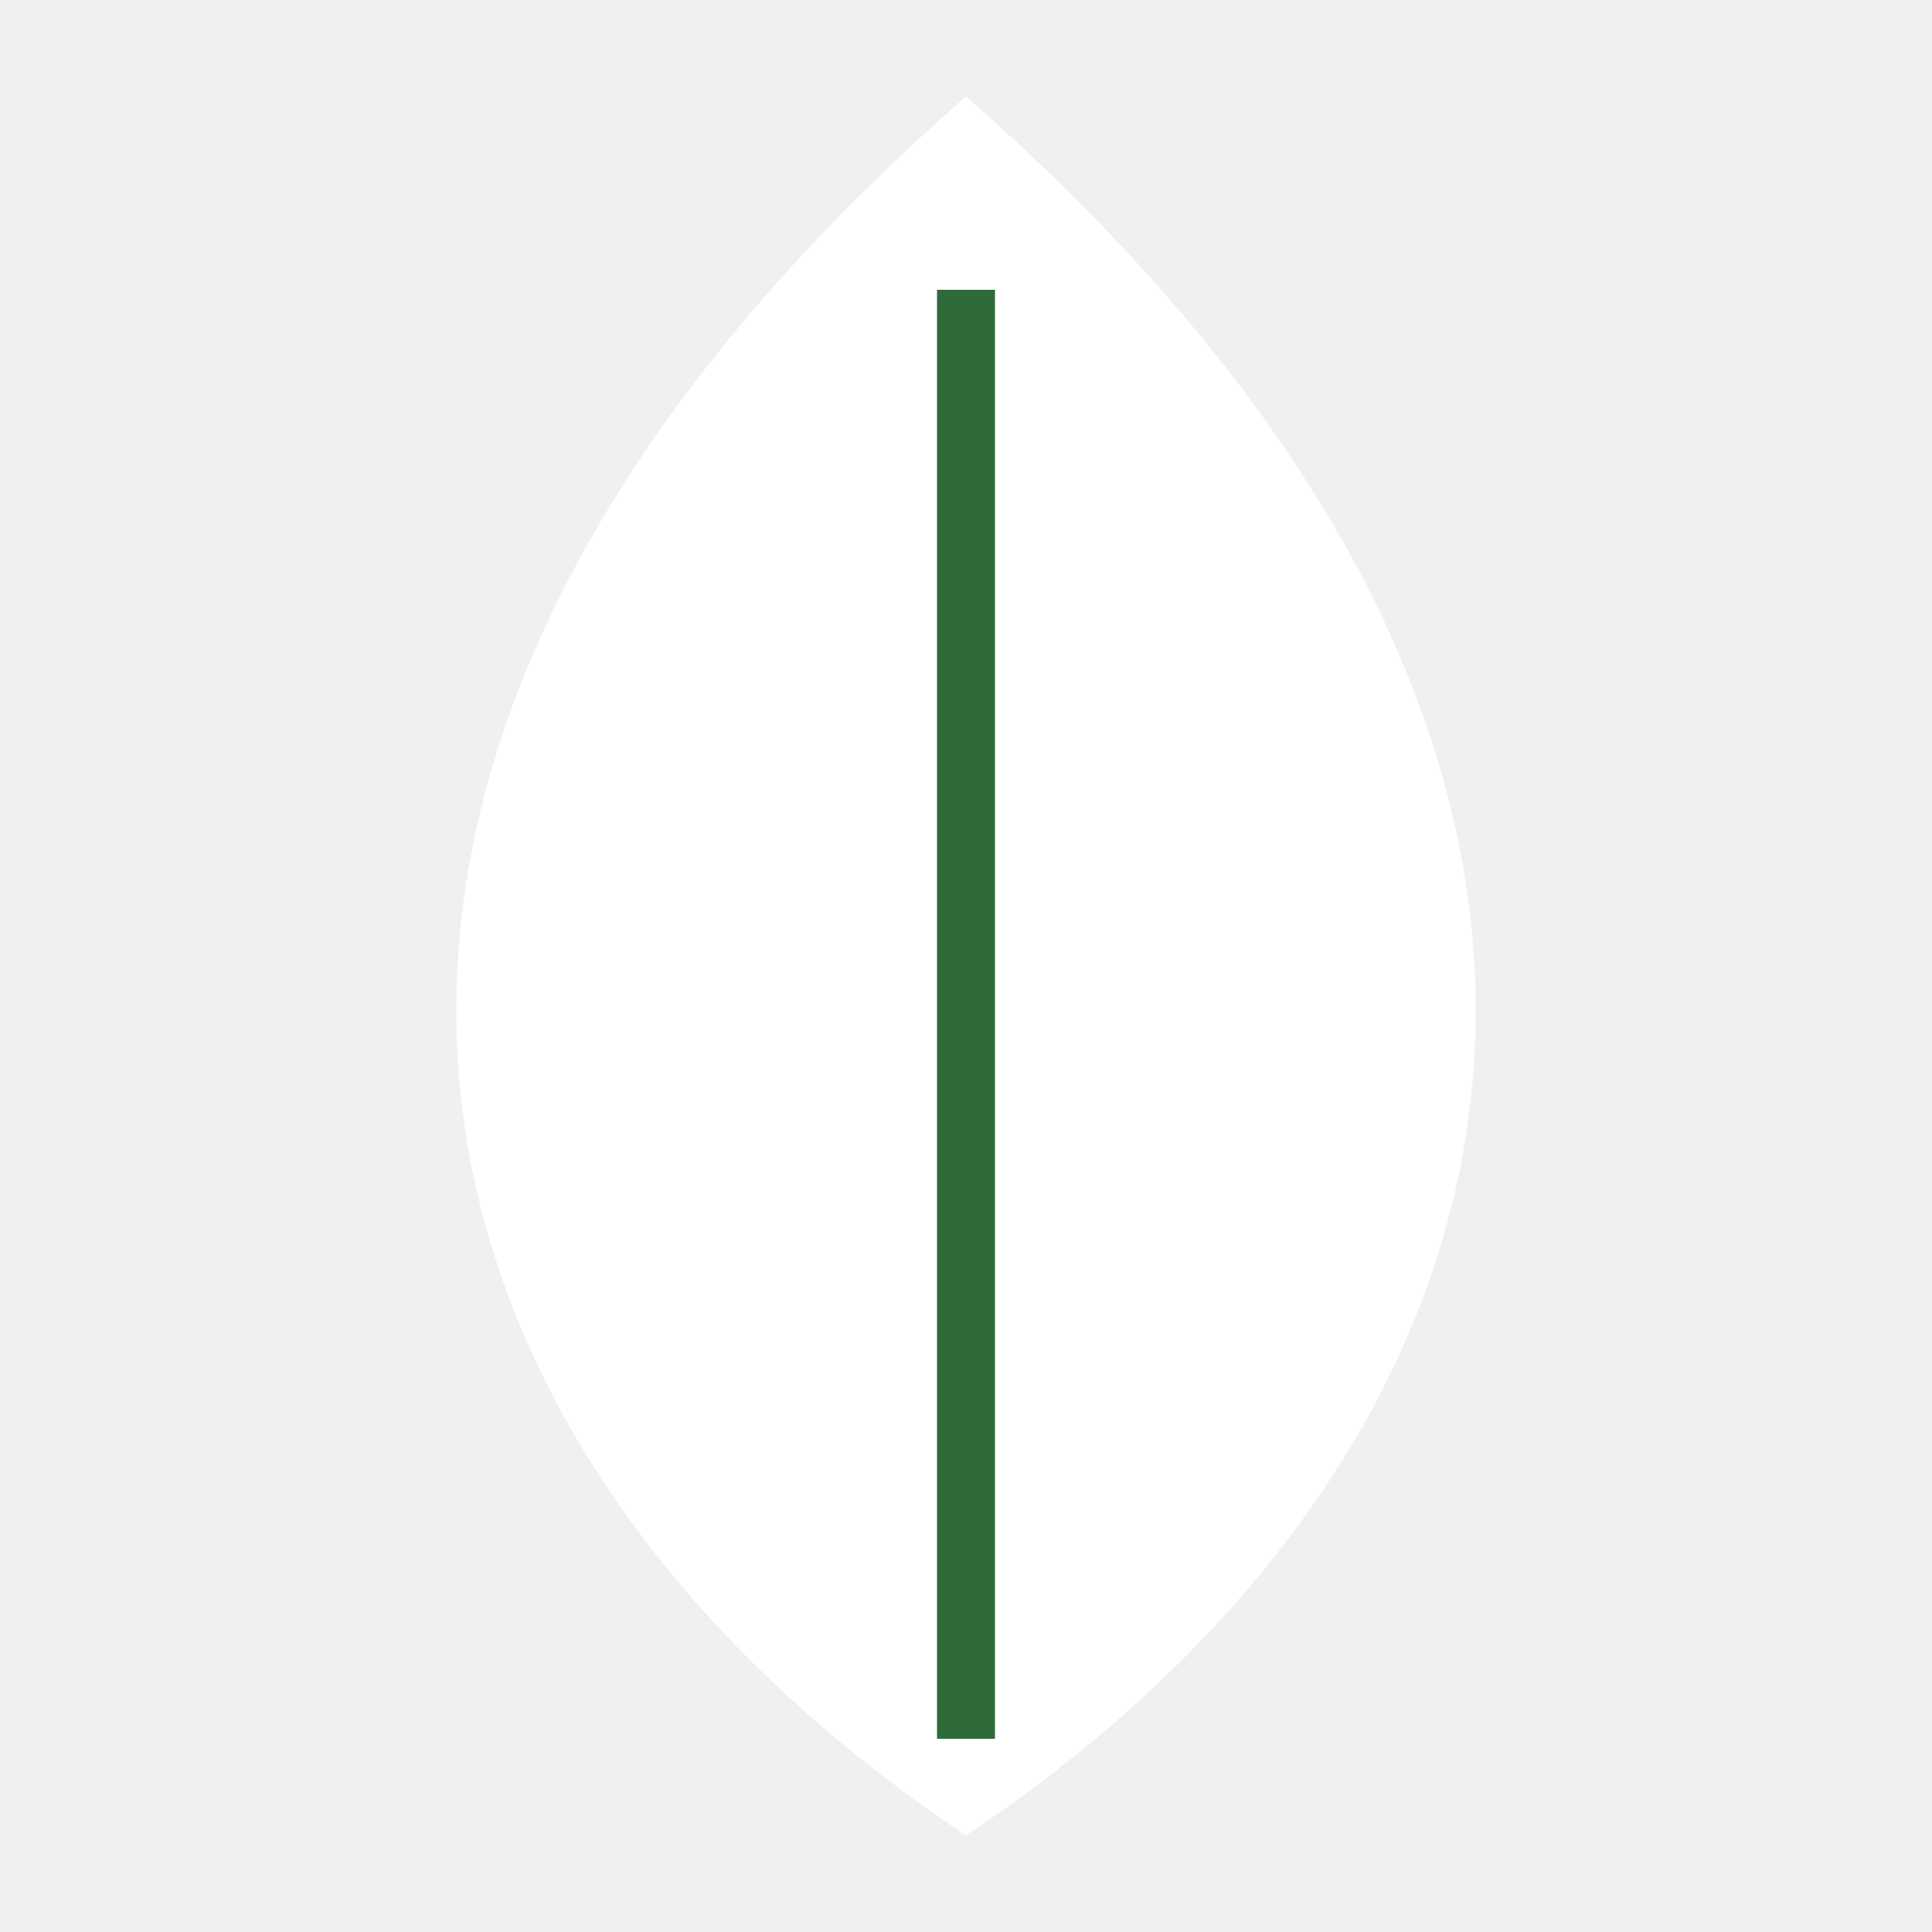
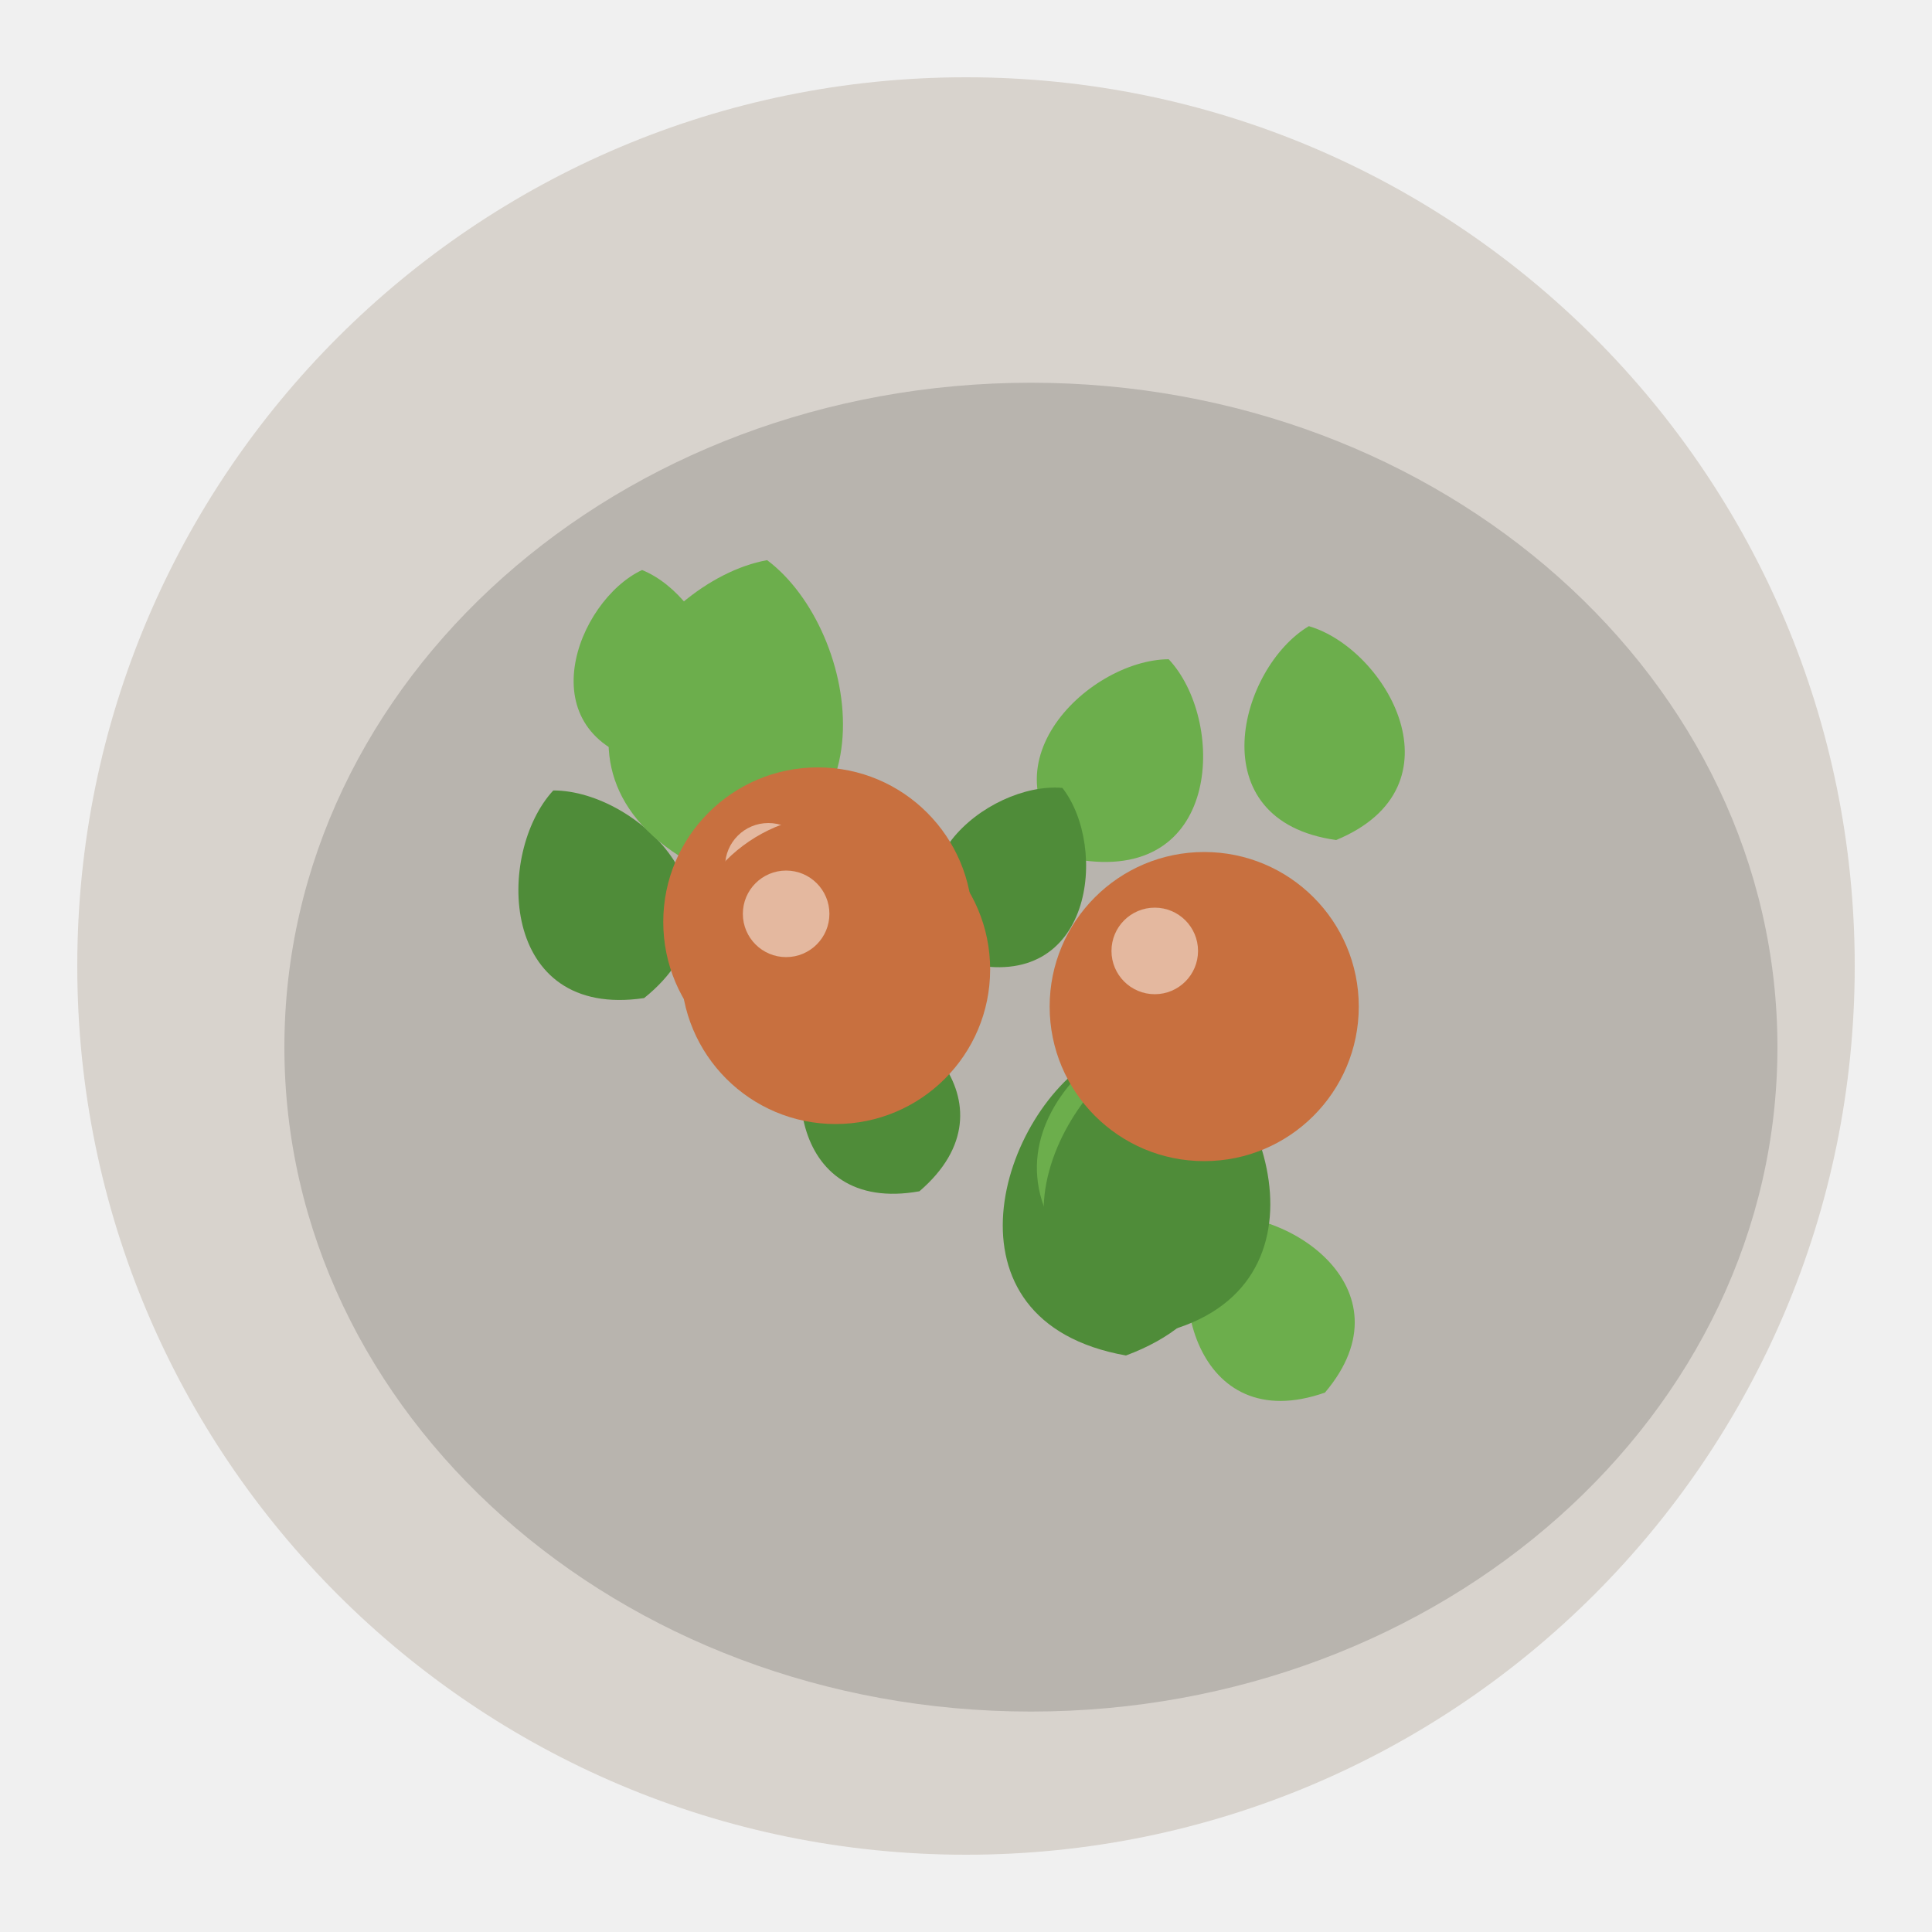
- <svg xmlns="http://www.w3.org/2000/svg" viewBox="0 0 100 100" role="img" aria-label="foglia decorativa">
-   <path d="M50 95C20 75 10 40 50 5c40 35 30 70 0 90Z" fill="#fff" />
-   <path d="M50 90V15" stroke="#2f6b3a" stroke-width="3" />
+ <svg xmlns="http://www.w3.org/2000/svg" viewBox="-50 -50 100 100" width="100" height="100" role="img" aria-label="patata_dolce">
+   <circle cx="0" cy="0" r="46" fill="#6b4e2a" opacity="0.18" />
+   <ellipse cx="3.36" cy="4.2" rx="38.64" ry="34.39" fill="rgba(0,0,0,.15)" />
+   <g transform="translate(18.58 22.08) rotate(-34.55)">
+     <path d="M0 0 C 6.88 -1.87, 3.78 -9.36, 0 -11.01 C -3.78 -9.36, -6.88 -1.87, 0 0 Z" fill="#6cae4c" />
+   </g>
+   <g transform="translate(8.28 20.16) rotate(-5.17)">
+     <path d="M0 0 C 9.74 -2.65, 5.36 -13.25, 0 -15.59 C -5.36 -13.25, -9.74 -2.65, 0 0 Z" fill="#4f8c39" />
+   </g>
+   <g transform="translate(6.04 -5.47) rotate(23.15)">
+     <path d="M0 0 C 7.07 -1.92, 3.89 -9.62, 0 -11.32 C -3.89 -9.62, -7.07 -1.92, 0 0 Z" fill="#6cae4c" />
+   </g>
+   <g transform="translate(-2.41 11.66) rotate(-25.43)">
+     <path d="M0 0 C 6.75 -1.84, 3.72 -9.19, 0 -10.81 C -3.72 -9.19, -6.75 -1.84, 0 0 Z" fill="#4f8c39" />
+   </g>
+   <g transform="translate(6.46 15.85) rotate(27.1)">
+     <path d="M0 0 C 9.44 -2.57, 5.19 -12.84, 0 -15.11 C -5.19 -12.84, -9.44 -2.57, 0 0 Z" fill="#6cae4c" />
+   </g>
+   <g transform="translate(-5.99 3.6) rotate(18.75)">
+     <path d="M0 0 C 6.34 -1.72, 3.48 -8.62, 0 -10.14 C -3.48 -8.62, -6.34 -1.72, 0 0 Z" fill="#4f8c39" />
+   </g>
+   <g transform="translate(-16.48 -10.5) rotate(-1.65)">
+     <path d="M0 0 C 6.25 -1.7, 3.44 -8.5, 0 -10 C -3.44 -8.5, -6.25 -1.7, 0 0 Z" fill="#6cae4c" />
+   </g>
+   <g transform="translate(-16.66 1.66) rotate(-23.63)">
+     <path d="M0 0 C 7.33 -1.99, 4.03 -9.97, 0 -11.73 C -4.03 -9.97, -7.33 -1.99, 0 0 Z" fill="#4f8c39" />
+   </g>
+   <g transform="translate(-14.02 -5.21) rotate(13.27)">
+     <path d="M0 0 C 10.15 -2.76, 5.58 -13.8, 0 -16.23 C -5.58 -13.8, -10.15 -2.76, 0 0 Z" fill="#6cae4c" />
+   </g>
+   <g transform="translate(9.23 19.16) rotate(5.63)">
+     <path d="M0 0 C 9.88 -2.69, 5.43 -13.44, 0 -15.81 C -5.43 -13.44, -9.88 -2.69, 0 0 Z" fill="#4f8c39" />
+   </g>
+   <g transform="translate(19.16 -6.52) rotate(-7.28)">
+     <path d="M0 0 C 6.98 -1.9, 3.84 -9.49, 0 -11.16 C -3.84 -9.49, -6.98 -1.9, 0 0 Z" fill="#6cae4c" />
+   </g>
+   <g transform="translate(0.06 -0.14) rotate(28.5)">
+     <path d="M0 0 C 6.46 -1.76, 3.55 -8.78, 0 -10.33 C -3.55 -8.78, -6.46 -1.76, 0 0 Z" fill="#4f8c39" />
+   </g>
+   <circle cx="-7.67" cy="-2.28" r="8" fill="#c8703f" />
+   <circle cx="-10.23" cy="-5.16" r="2.24" fill="rgba(255,255,255,.5)" />
+   <circle cx="12.33" cy="2.1" r="8" fill="#c8703f" />
+   <circle cx="9.77" cy="-0.78" r="2.24" fill="rgba(255,255,255,.5)" />
+   <circle cx="-6.75" cy="0.18" r="8" fill="#c8703f" />
+   <circle cx="-9.31" cy="-2.7" r="2.24" fill="rgba(255,255,255,.5)" />
</svg>
